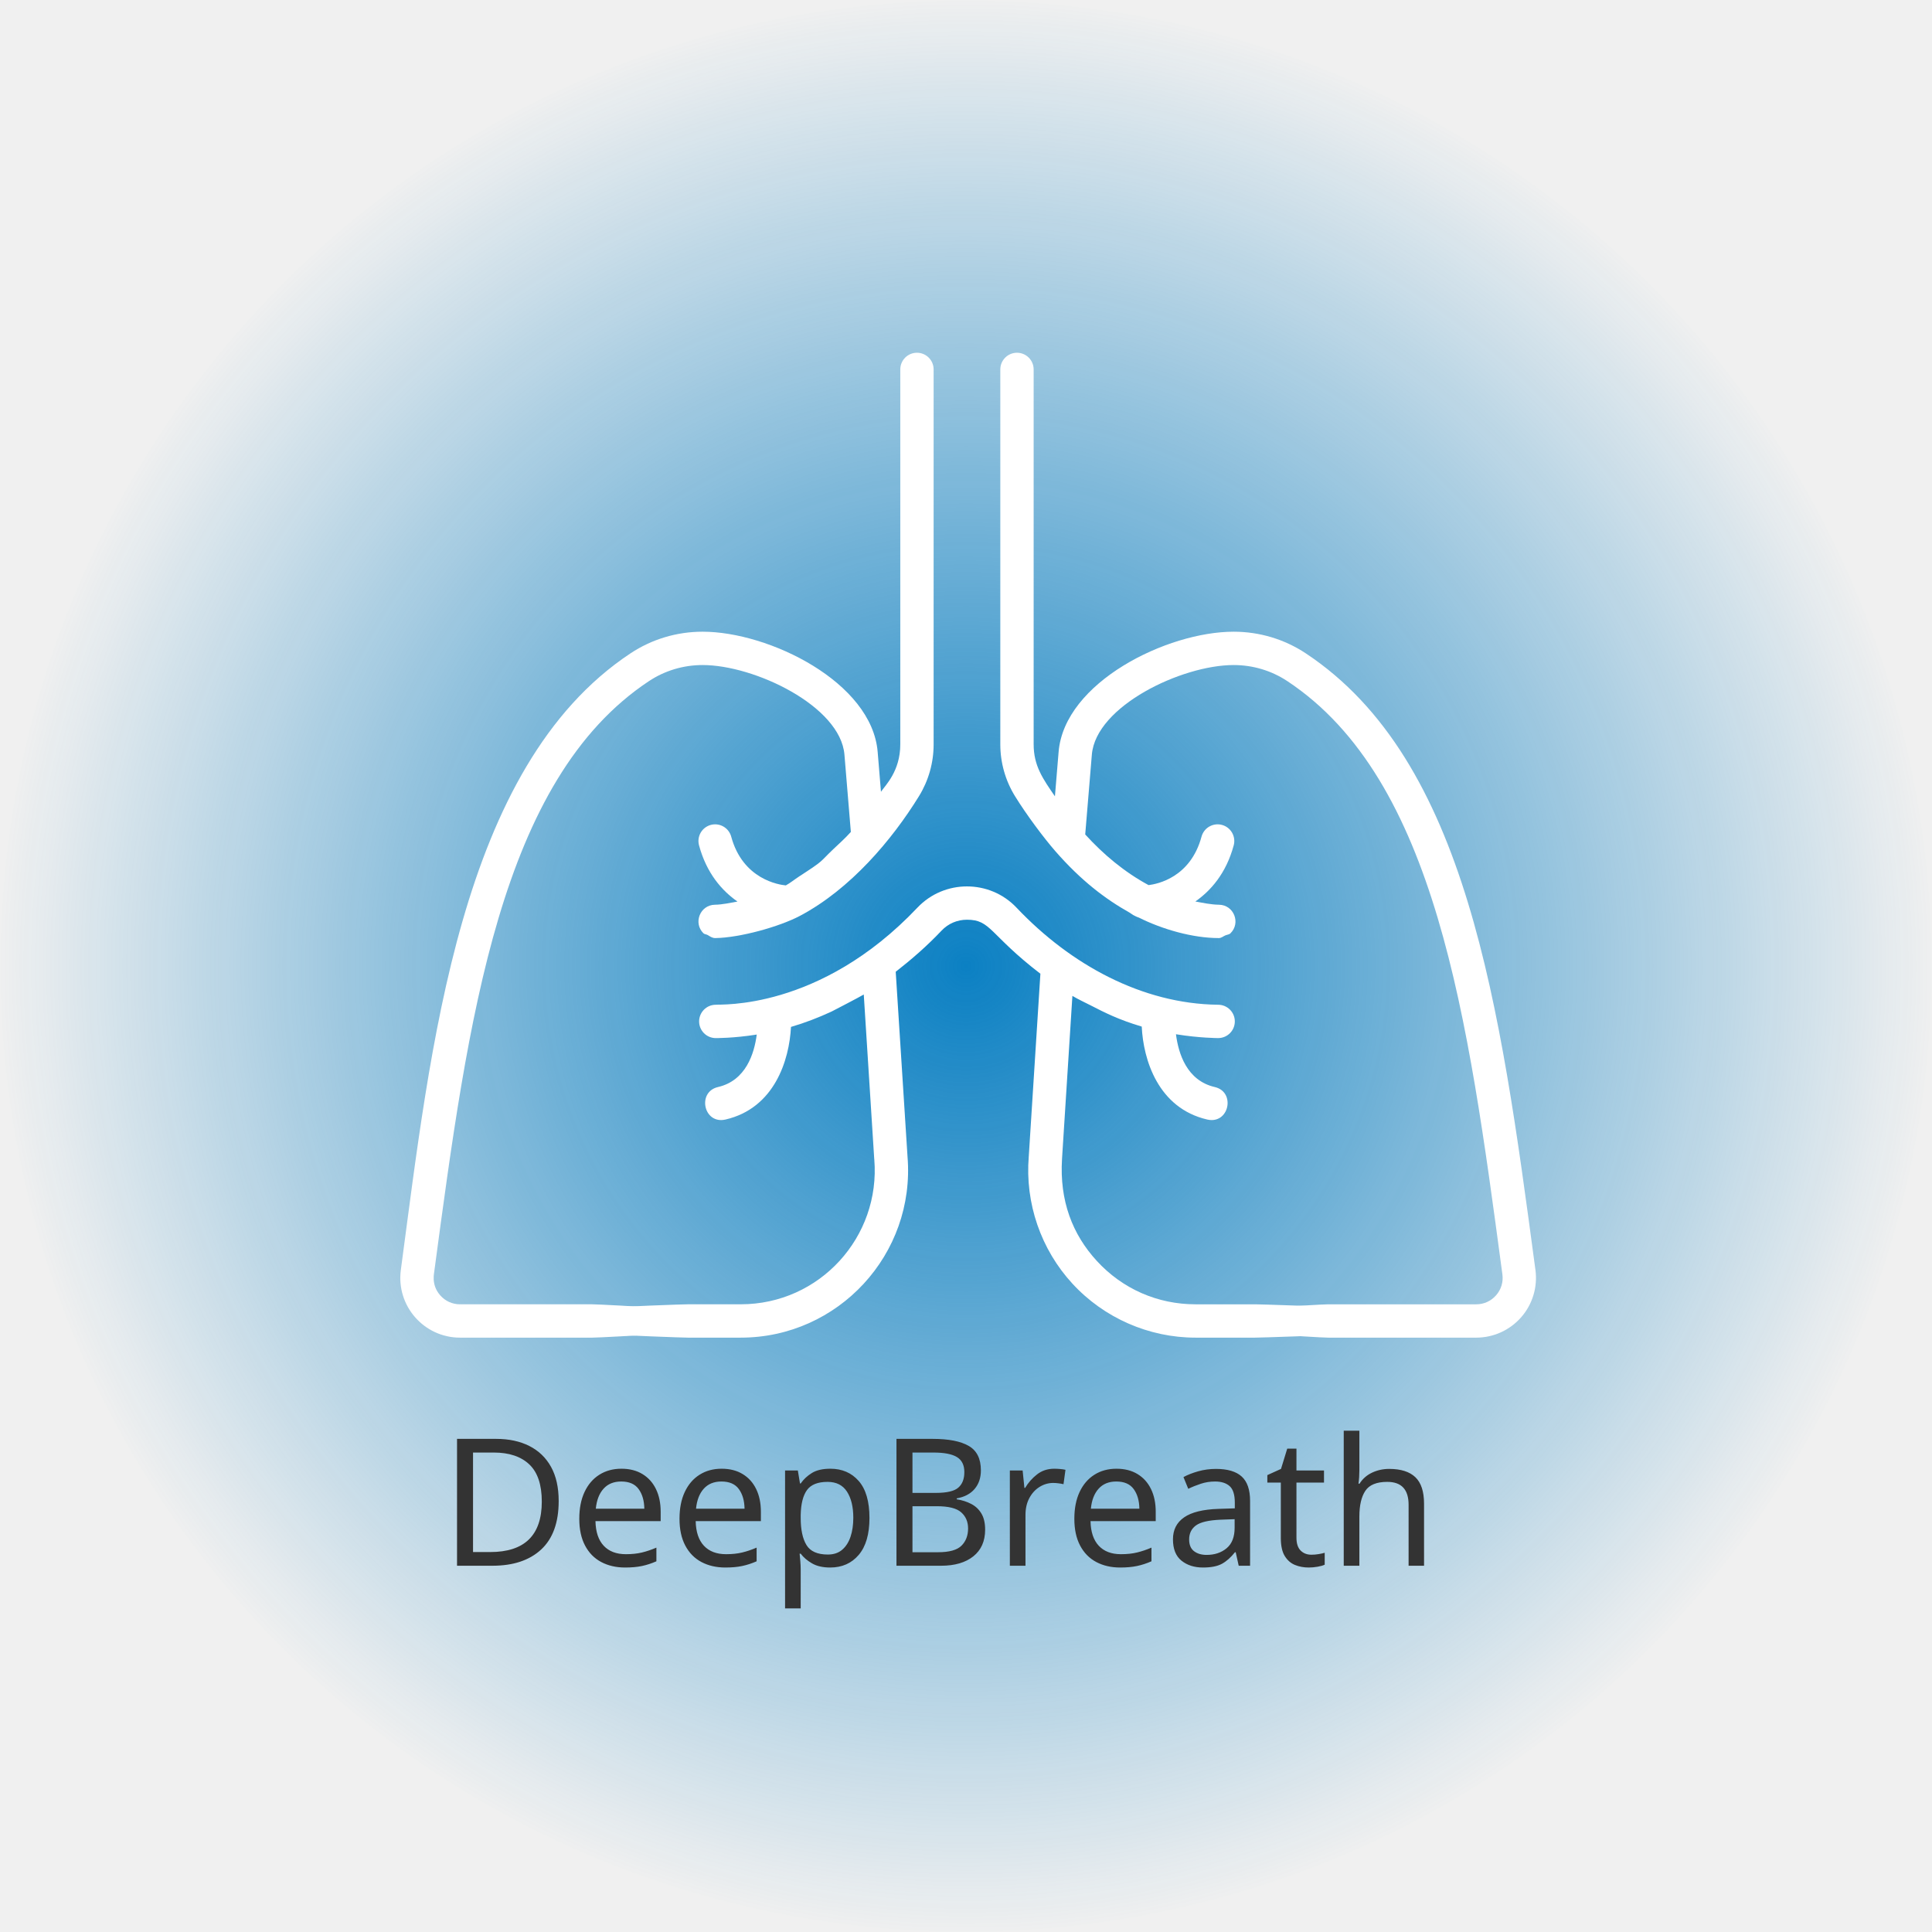
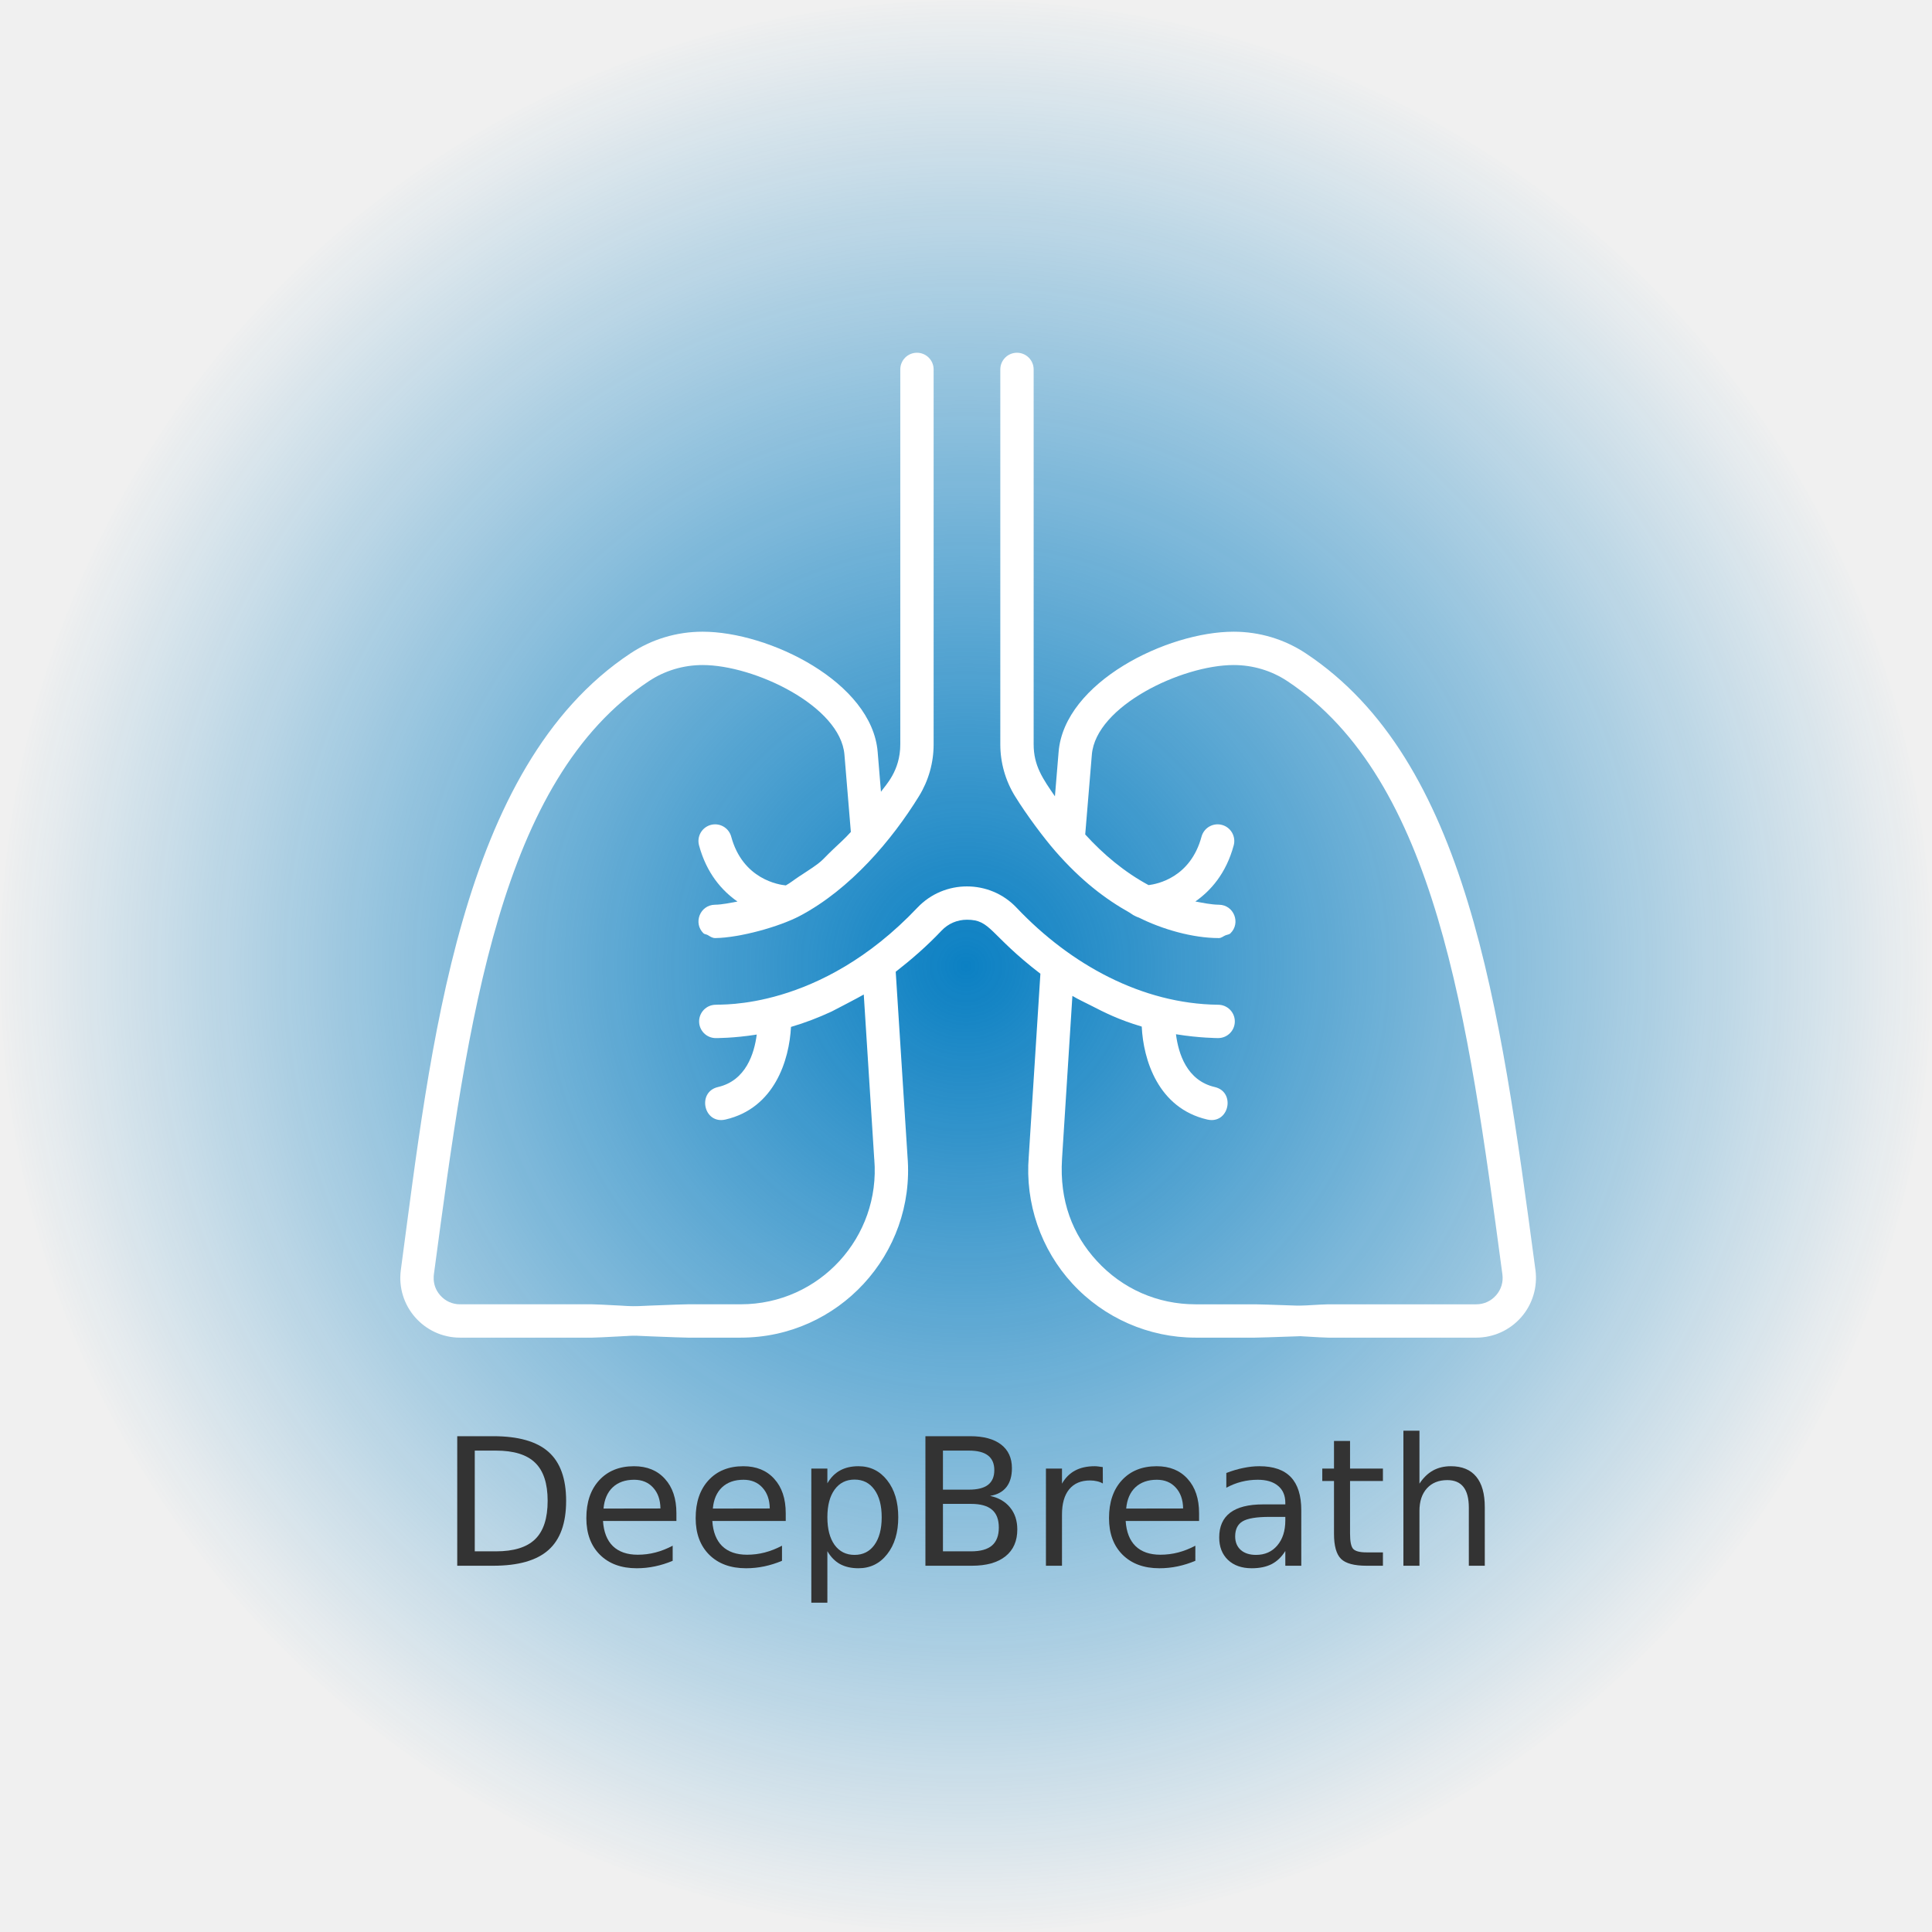
<svg xmlns="http://www.w3.org/2000/svg" xmlns:xlink="http://www.w3.org/1999/xlink" height="1321.788pt" viewBox="-33 -99 1322.72 1321.788" width="1321.788pt" id="svg2" version="1.1">
  <defs id="defs12">
    <linearGradient id="linearGradient4138">
      <stop style="stop-color:#0b80c3;stop-opacity:1;" offset="0" id="stop4140" />
      <stop style="stop-color:#0b80c3;stop-opacity:0;" offset="1" id="stop4142" />
    </linearGradient>
    <radialGradient xlink:href="#linearGradient4138" id="radialGradient4144" cx="502.255" cy="486.589" fx="502.255" fy="486.589" r="528.602" gradientUnits="userSpaceOnUse" gradientTransform="matrix(1.257762,0,0,1.257762,-3.357774,-50.02801)" />
  </defs>
  <circle style="fill:url(#radialGradient4144);fill-opacity:1;stroke:none;stroke-width:6.992;stroke-miterlimit:4;stroke-dasharray:none;stroke-opacity:0.906" id="path4136" cx="628.36" cy="561.985" r="661.36" />
  <g id="g4160" transform="translate(0,-22.31056)">
    <path style="fill:#ffffff;fill-opacity:1;stroke:none;stroke-opacity:1" id="path4" d="m 826.256,815.823 -40.762,0 c -25.942,0 -49.914,-10.513 -67.486,-29.606 -16.811,-18.264 -25.677,-41.313 -23.908,-69.917 l 7.102,-111.638 c 4.127,2.482 8.384,4.376 12.578,6.539 9.283,4.775 19.023,9.773 34.893,14.472 1.072,22.555 11.098,55.852 44.87,63.646 14.96,3.448 19.65,-18.892 5.135,-22.245 -19.236,-4.434 -24.919,-23.113 -26.566,-36.148 15.947,2.607 28.72,2.625 28.875,2.628 6.31,0 11.418,-5.107 11.418,-11.409 0,-6.301 -5.107,-11.409 -11.418,-11.409 l -0.317,-0.009 c -51.671,-0.691 -100.625,-27.291 -137.717,-66.469 -18.365,-19.394 -49.493,-19.394 -67.861,0 -67.081,70.861 -135.768,65.976 -138.04,66.478 -6.301,0 -11.412,5.107 -11.412,11.412 0,6.298 5.11,11.415 11.412,11.415 0.365,-0.027 11.911,0.137 28.04,-2.421 -1.678,13.014 -7.413,31.525 -26.536,35.931 -14.515,3.353 -9.837,25.695 5.132,22.245 33.663,-7.763 43.713,-40.859 44.849,-63.408 9.426,-2.747 18.681,-6.304 27.803,-10.532 0.152,-0.061 19.415,-10.05 22.025,-11.652 8.381,131.263 6.999,110.398 7.206,112.789 4.407,53.212 -37.402,99.297 -91.418,99.297 l -36.273,0 c -6.304,0 -148.474,5.12 -148.474,11.415 0,6.31 142.17,11.418 148.474,11.418 l 36.273,0 c 66.853,0 119.629,-57.199 114.169,-123.902 l -8.08,-126.591 c 10.745,-8.384 21.298,-17.5 31.421,-28.202 4.541,-4.794 10.705,-7.431 17.363,-7.431 16.534,0 15.106,9.959 50.27,36.976 l -7.973,125.248 c -2.604,31.789 8.29,63.469 29.895,86.932 21.623,23.496 52.341,36.97 84.277,36.97 l 40.762,0 c 6.304,0 166.039,-5.107 166.039,-11.418 0,-6.295 -159.735,-11.406 -166.039,-11.406 z" />
    <path style="fill:#ffffff;fill-opacity:1;stroke:none;stroke-opacity:1" id="path6" d="M 1017.848,789.518 C 994.014,611.515 971.501,443.388 861.008,370.164 c -14.637,-9.703 -31.726,-14.832 -49.417,-14.832 -45.507,0 -115.868,34.552 -119.827,82.285 l -2.519,30.416 c -8.336,-12.085 -14.57,-20.953 -14.57,-35.609 l 0,-256.658 c 0,-6.307 -5.11,-11.415 -11.415,-11.415 -6.301,0 -11.412,5.107 -11.412,11.415 l 0,256.658 c 0,12.554 3.466,24.806 10.02,35.441 7.988,12.971 19.954,28.899 27.736,37.807 17.542,20.073 34.049,32.618 50.818,42.029 0.795,0.448 1.544,1.145 2.351,1.575 0.46,0.323 2.969,1.532 3.871,1.76 16.169,8.08 36.94,14.046 54.808,14.046 1.681,0 2.89,-1.118 4.34,-1.785 1.218,-0.551 2.704,-0.557 3.642,-1.495 7.191,-7.057 2.324,-19.409 -7.836,-19.543 -5.467,-0.076 -10.833,-1.24 -16.221,-2.223 10.452,-7.309 21.045,-19.105 26.268,-38.426 1.645,-6.088 -1.955,-12.35 -8.037,-14 -6.088,-1.639 -12.35,1.958 -13.997,8.04 -7.547,27.916 -30.093,32.426 -36.245,33.175 -16.522,-8.896 -31.01,-21.066 -43.384,-34.683 l 4.538,-54.643 c 2.747,-33.264 61.578,-61.344 97.071,-61.344 13.19,0 25.924,3.816 36.806,11.034 101.846,67.502 123.695,230.64 146.823,403.356 l 0.381,2.808 c 0.7,5.241 -0.831,10.315 -4.309,14.284 -3.487,3.993 -8.317,6.186 -13.611,6.186 l -101.204,0 c -6.31,0 -95.76,5.11 -95.76,11.412 0,6.304 89.45,11.415 95.76,11.415 l 101.204,0 c 11.802,0 23.018,-5.095 30.788,-13.976 7.766,-8.878 11.317,-20.664 9.761,-32.35 z" />
    <path style="fill:#ffffff;fill-opacity:1;stroke:none;stroke-opacity:1" id="path8" d="m 411.256,389.189 c 10.885,-7.218 23.606,-11.034 36.809,-11.034 35.487,0 94.312,28.08 97.071,61.344 l 4.386,52.929 c -3.959,4.425 -8.028,8.001 -12.06,11.835 -9.813,9.319 -5.549,7.09 -23.475,18.727 -3,1.946 -5.945,4.389 -8.981,6.033 -4.577,-0.414 -29.46,-4.069 -37.387,-33.373 -1.645,-6.082 -7.909,-9.676 -13.994,-8.04 -6.085,1.651 -9.688,7.912 -8.04,14 5.235,19.351 15.849,31.156 26.32,38.471 -5.144,0.886 -10.251,2.104 -15.456,2.178 -10.111,0.134 -15.057,12.469 -7.83,19.549 0.713,0.7 1.876,0.633 2.753,1.127 1.803,1.02 3.219,2.181 5.388,2.147 16.687,-0.225 43.801,-7.733 57.948,-15.228 34.558,-18.31 63.052,-52.018 81.496,-81.977 6.539,-10.626 9.992,-22.869 9.992,-35.405 l 0,-256.707 c 0,-6.307 -5.11,-11.415 -11.409,-11.415 -6.307,0 -11.415,5.107 -11.415,11.415 l 0,256.707 c 0,18.401 -10.297,28.101 -13.233,32.441 l -2.257,-27.297 c -3.956,-47.733 -74.315,-82.285 -119.821,-82.285 -17.698,0 -34.786,5.126 -49.423,14.832 -117.287,77.738 -136.828,269.973 -157.211,422.168 -3.28,24.505 15.825,46.317 40.539,46.317 l 90.477,0 c 6.304,0 108.054,-5.11 108.054,-11.415 0,-6.301 -101.749,-11.412 -108.054,-11.412 l -90.477,0 c -5.281,0 -10.12,-2.193 -13.601,-6.173 -6.627,-7.571 -3.889,-15.825 -3.938,-17.107 23.128,-172.716 44.977,-335.854 146.832,-403.353 z" />
  </g>
  <flowRoot xml:space="preserve" id="flowRoot4148" style="font-style:normal;font-weight:normal;font-size:40px;line-height:1000%;font-family:sans-serif;letter-spacing:0px;word-spacing:0px;fill:#000000;fill-opacity:1;stroke:none;stroke-width:1px;stroke-linecap:butt;stroke-linejoin:miter;stroke-opacity:1" transform="matrix(0.8005643,0,0,0.8005643,-33,-99.46615)">
    <flowRegion id="flowRegion4150">
      <rect id="rect4152" width="893.784" height="179.155" x="388.169" y="1272.029" />
    </flowRegion>
    <flowPara id="flowPara4154">Deep BrB</flowPara>
  </flowRoot>
-   <text xml:space="preserve" style="font-style:normal;font-weight:normal;font-size:54.069px;line-height:1000%;font-family:sans-serif;letter-spacing:0px;word-spacing:0px;fill:#333333;fill-opacity:1;stroke:none;stroke-width:1px;stroke-linecap:butt;stroke-linejoin:miter;stroke-opacity:1" x="268.105" y="972.499" id="text4156">
-     <tspan id="tspan4158" x="268.105" y="972.499" style="font-size:121.656px;fill:#333333">DeepBreath</tspan>
-   </text>
+   <g style="font-style:normal;font-weight:normal;font-size:54.069px;line-height:1000%;font-family:sans-serif;letter-spacing:0px;word-spacing:0px;fill:#333333;fill-opacity:1;stroke:none;stroke-width:1px;stroke-linecap:butt;stroke-linejoin:miter;stroke-opacity:1" id="text4156">
+     <path d="m 292.044,893.672 0,68.966 14.494,0 q 18.355,0 26.85,-8.316 8.554,-8.316 8.554,-26.256 0,-17.821 -8.554,-26.078 -8.495,-8.316 -26.85,-8.316 l -14.494,0 z m -11.999,-9.861 24.652,0 q 25.781,0 37.839,10.752 12.059,10.692 12.059,33.503 0,22.929 -12.118,33.681 -12.118,10.752 -37.78,10.752 l -24.652,0 0,-88.687 z" style="font-size:121.656px;fill:#333333" id="path4166" />
+     <path d="m 430.095,936.501 0,5.346 -50.254,0 q 0.713,11.286 6.772,17.227 6.118,5.881 16.989,5.881 6.297,0 12.177,-1.544 5.94,-1.544 11.762,-4.633 l 0,10.336 q -5.881,2.495 -12.059,3.802 -6.178,1.307 -12.534,1.307 -15.92,0 -25.246,-9.267 -9.267,-9.267 -9.267,-25.068 0,-16.336 8.792,-25.899 8.851,-9.623 23.82,-9.623 13.425,0 21.207,8.673 7.841,8.613 7.841,23.464 z m -10.93,-3.208 q -0.119,-8.97 -5.049,-14.316 -4.871,-5.346 -12.95,-5.346 -9.148,0 -14.672,5.168 -5.465,5.168 -6.297,14.554 l 38.968,-0.059 z" style="font-size:121.656px;fill:#333333" id="path4168" />
+     <path d="m 504.941,936.501 0,5.346 -50.254,0 q 0.713,11.286 6.772,17.227 6.118,5.881 16.989,5.881 6.297,0 12.177,-1.544 5.94,-1.544 11.762,-4.633 l 0,10.336 q -5.881,2.495 -12.059,3.802 -6.178,1.307 -12.534,1.307 -15.92,0 -25.246,-9.267 -9.267,-9.267 -9.267,-25.068 0,-16.336 8.792,-25.899 8.851,-9.623 23.82,-9.623 13.425,0 21.207,8.673 7.841,8.613 7.841,23.464 z m -10.93,-3.208 q -0.119,-8.97 -5.049,-14.316 -4.871,-5.346 -12.95,-5.346 -9.148,0 -14.672,5.168 -5.465,5.168 -6.297,14.554 l 38.968,-0.059 z" style="font-size:121.656px;fill:#333333" id="path4170" />
+     <path d="m 533.454,962.519 0,35.285 -10.989,0 0,-91.836 10.989,0 0,10.098 q 3.445,-5.94 8.673,-8.792 5.287,-2.911 12.593,-2.911 12.118,0 19.662,9.623 7.603,9.623 7.603,25.305 0,15.682 -7.603,25.305 -7.544,9.623 -19.662,9.623 -7.306,0 -12.593,-2.851 -5.227,-2.911 -8.673,-8.851 z m 37.186,-23.226 q 0,-12.059 -4.99,-18.89 -4.93,-6.891 -13.603,-6.891 -8.673,0 -13.662,6.891 -4.93,6.831 -4.93,18.89 0,12.059 4.93,18.949 4.99,6.831 13.662,6.831 8.673,0 13.603,-6.831 4.99,-6.891 4.99,-18.949 z" style="font-size:121.656px;fill:#333333" id="path4172" />
+     <path d="m 612.578,930.145 0,32.493 19.246,0 q 9.683,0 14.316,-3.98 4.693,-4.039 4.693,-12.296 0,-8.316 -4.693,-12.237 -4.633,-3.98 -14.316,-3.98 l -19.246,0 z m 0,-36.473 0,26.731 17.761,0 q 8.792,0 13.068,-3.267 4.336,-3.327 4.336,-10.098 0,-6.712 -4.336,-10.039 -4.277,-3.327 -13.068,-3.327 l -17.761,0 z m -11.999,-9.861 30.651,0 q 13.722,0 21.147,5.703 7.425,5.703 7.425,16.217 0,8.138 -3.802,12.95 -3.802,4.812 -11.168,6 8.851,1.901 13.722,7.96 4.93,6 4.93,15.029 0,11.88 -8.079,18.355 -8.079,6.475 -22.989,6.475 l -31.84,0 0,-88.687 z" style="font-size:121.656px;fill:#333333" id="path4174" />
+     <path d="m 722.056,916.186 q -1.841,-1.069 -4.039,-1.544 -2.138,-0.535 -4.752,-0.535 -9.267,0 -14.257,6.059 -4.93,6 -4.93,17.286 l 0,35.047 -10.989,0 0,-66.53 10.989,0 0,10.336 q 3.445,-6.059 8.97,-8.97 5.524,-2.97 13.425,-2.97 1.129,0 2.495,0.178 1.366,0.119 3.03,0.416 l 0.059,11.227 z" style="font-size:121.656px;fill:#333333" id="path4176" />
+     <path d="m 787.933,936.501 0,5.346 -50.254,0 q 0.713,11.286 6.772,17.227 6.118,5.881 16.989,5.881 6.297,0 12.177,-1.544 5.94,-1.544 11.762,-4.633 l 0,10.336 q -5.881,2.495 -12.059,3.802 -6.178,1.307 -12.534,1.307 -15.92,0 -25.246,-9.267 -9.267,-9.267 -9.267,-25.068 0,-16.336 8.792,-25.899 8.851,-9.623 23.82,-9.623 13.425,0 21.207,8.673 7.841,8.613 7.841,23.464 z m -10.93,-3.208 q -0.119,-8.97 -5.049,-14.316 -4.871,-5.346 -12.95,-5.346 -9.148,0 -14.672,5.168 -5.465,5.168 -6.297,14.554 l 38.968,-0.059 z" style="font-size:121.656px;fill:#333333" id="path4178" />
+     <path d="m 836.108,939.055 q -13.247,0 -18.355,3.03 -5.109,3.03 -5.109,10.336 0,5.821 3.802,9.267 3.861,3.386 10.455,3.386 9.089,0 14.554,-6.415 5.524,-6.475 5.524,-17.167 l 0,-2.435 -10.871,0 z m 21.801,-4.515 0,37.958 -10.93,0 0,-10.098 q -3.742,6.059 -9.326,8.97 -5.584,2.851 -13.662,2.851 -10.217,0 -16.276,-5.703 -6,-5.762 -6,-15.385 0,-11.227 7.485,-16.93 7.544,-5.703 22.454,-5.703 l 15.326,0 0,-1.069 q 0,-7.544 -4.99,-11.643 -4.93,-4.158 -13.9,-4.158 -5.703,0 -11.108,1.366 -5.406,1.366 -10.395,4.099 l 0,-10.098 q 6,-2.317 11.643,-3.445 5.643,-1.188 10.989,-1.188 14.435,0 21.563,7.485 7.128,7.485 7.128,22.692 z" style="font-size:121.656px;fill:#333333" id="path4180" />
+     <path d="m 891.293,887.078 0,18.89 22.513,0 0,8.495 -22.513,0 0,36.116 q 0,8.138 2.198,10.455 2.257,2.317 9.089,2.317 l 11.227,0 0,9.148 -11.227,0 q -12.653,0 -17.464,-4.693 -4.812,-4.752 -4.812,-17.227 l 0,-36.116 -8.019,0 0,-8.495 8.019,0 0,-18.89 10.989,0 z" style="font-size:121.656px;fill:#333333" id="path4182" />
+     <path d="m 983.544,932.343 0,40.156 -10.93,0 0,-39.799 q 0,-9.445 -3.683,-14.138 -3.683,-4.693 -11.049,-4.693 -8.851,0 -13.96,5.643 -5.109,5.643 -5.109,15.385 l 0,37.602 -10.989,0 0,-92.43 10.989,0 0,36.235 q 3.921,-6 9.207,-8.97 5.346,-2.97 12.296,-2.97 11.465,0 17.345,7.128 5.881,7.069 5.881,20.85 z" style="font-size:121.656px;fill:#333333" id="path4184" />
+   </g>
</svg>
